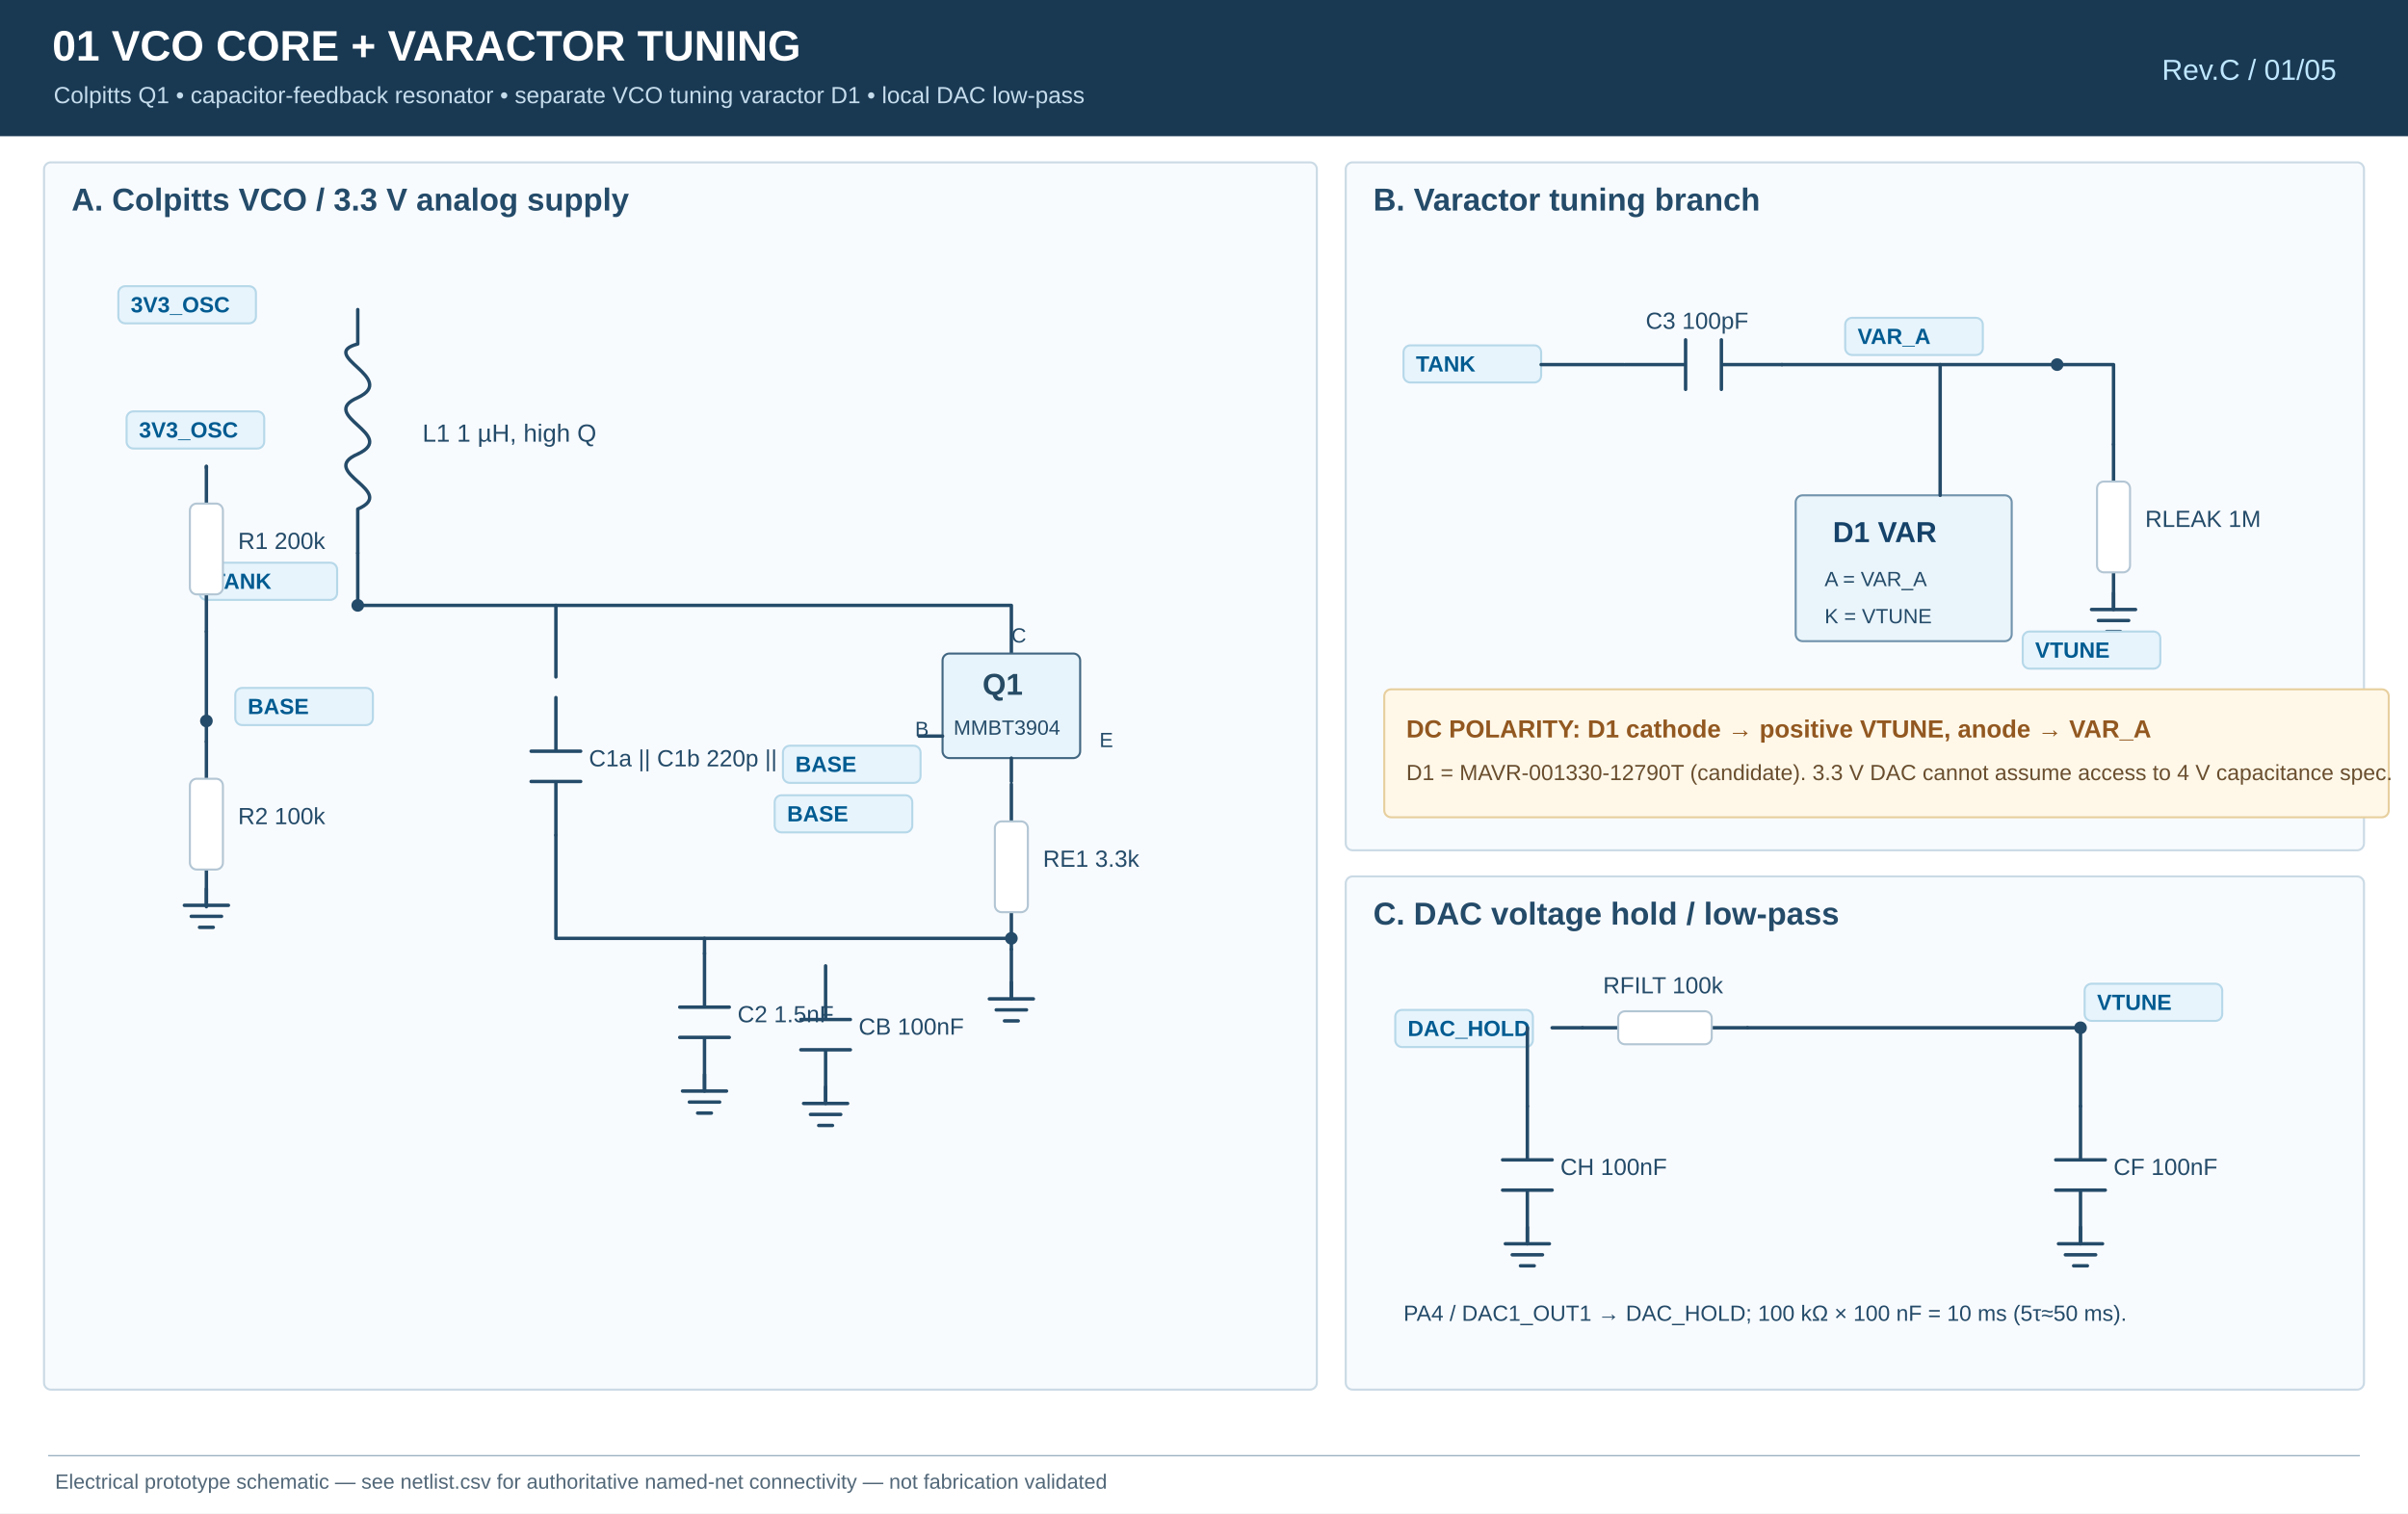
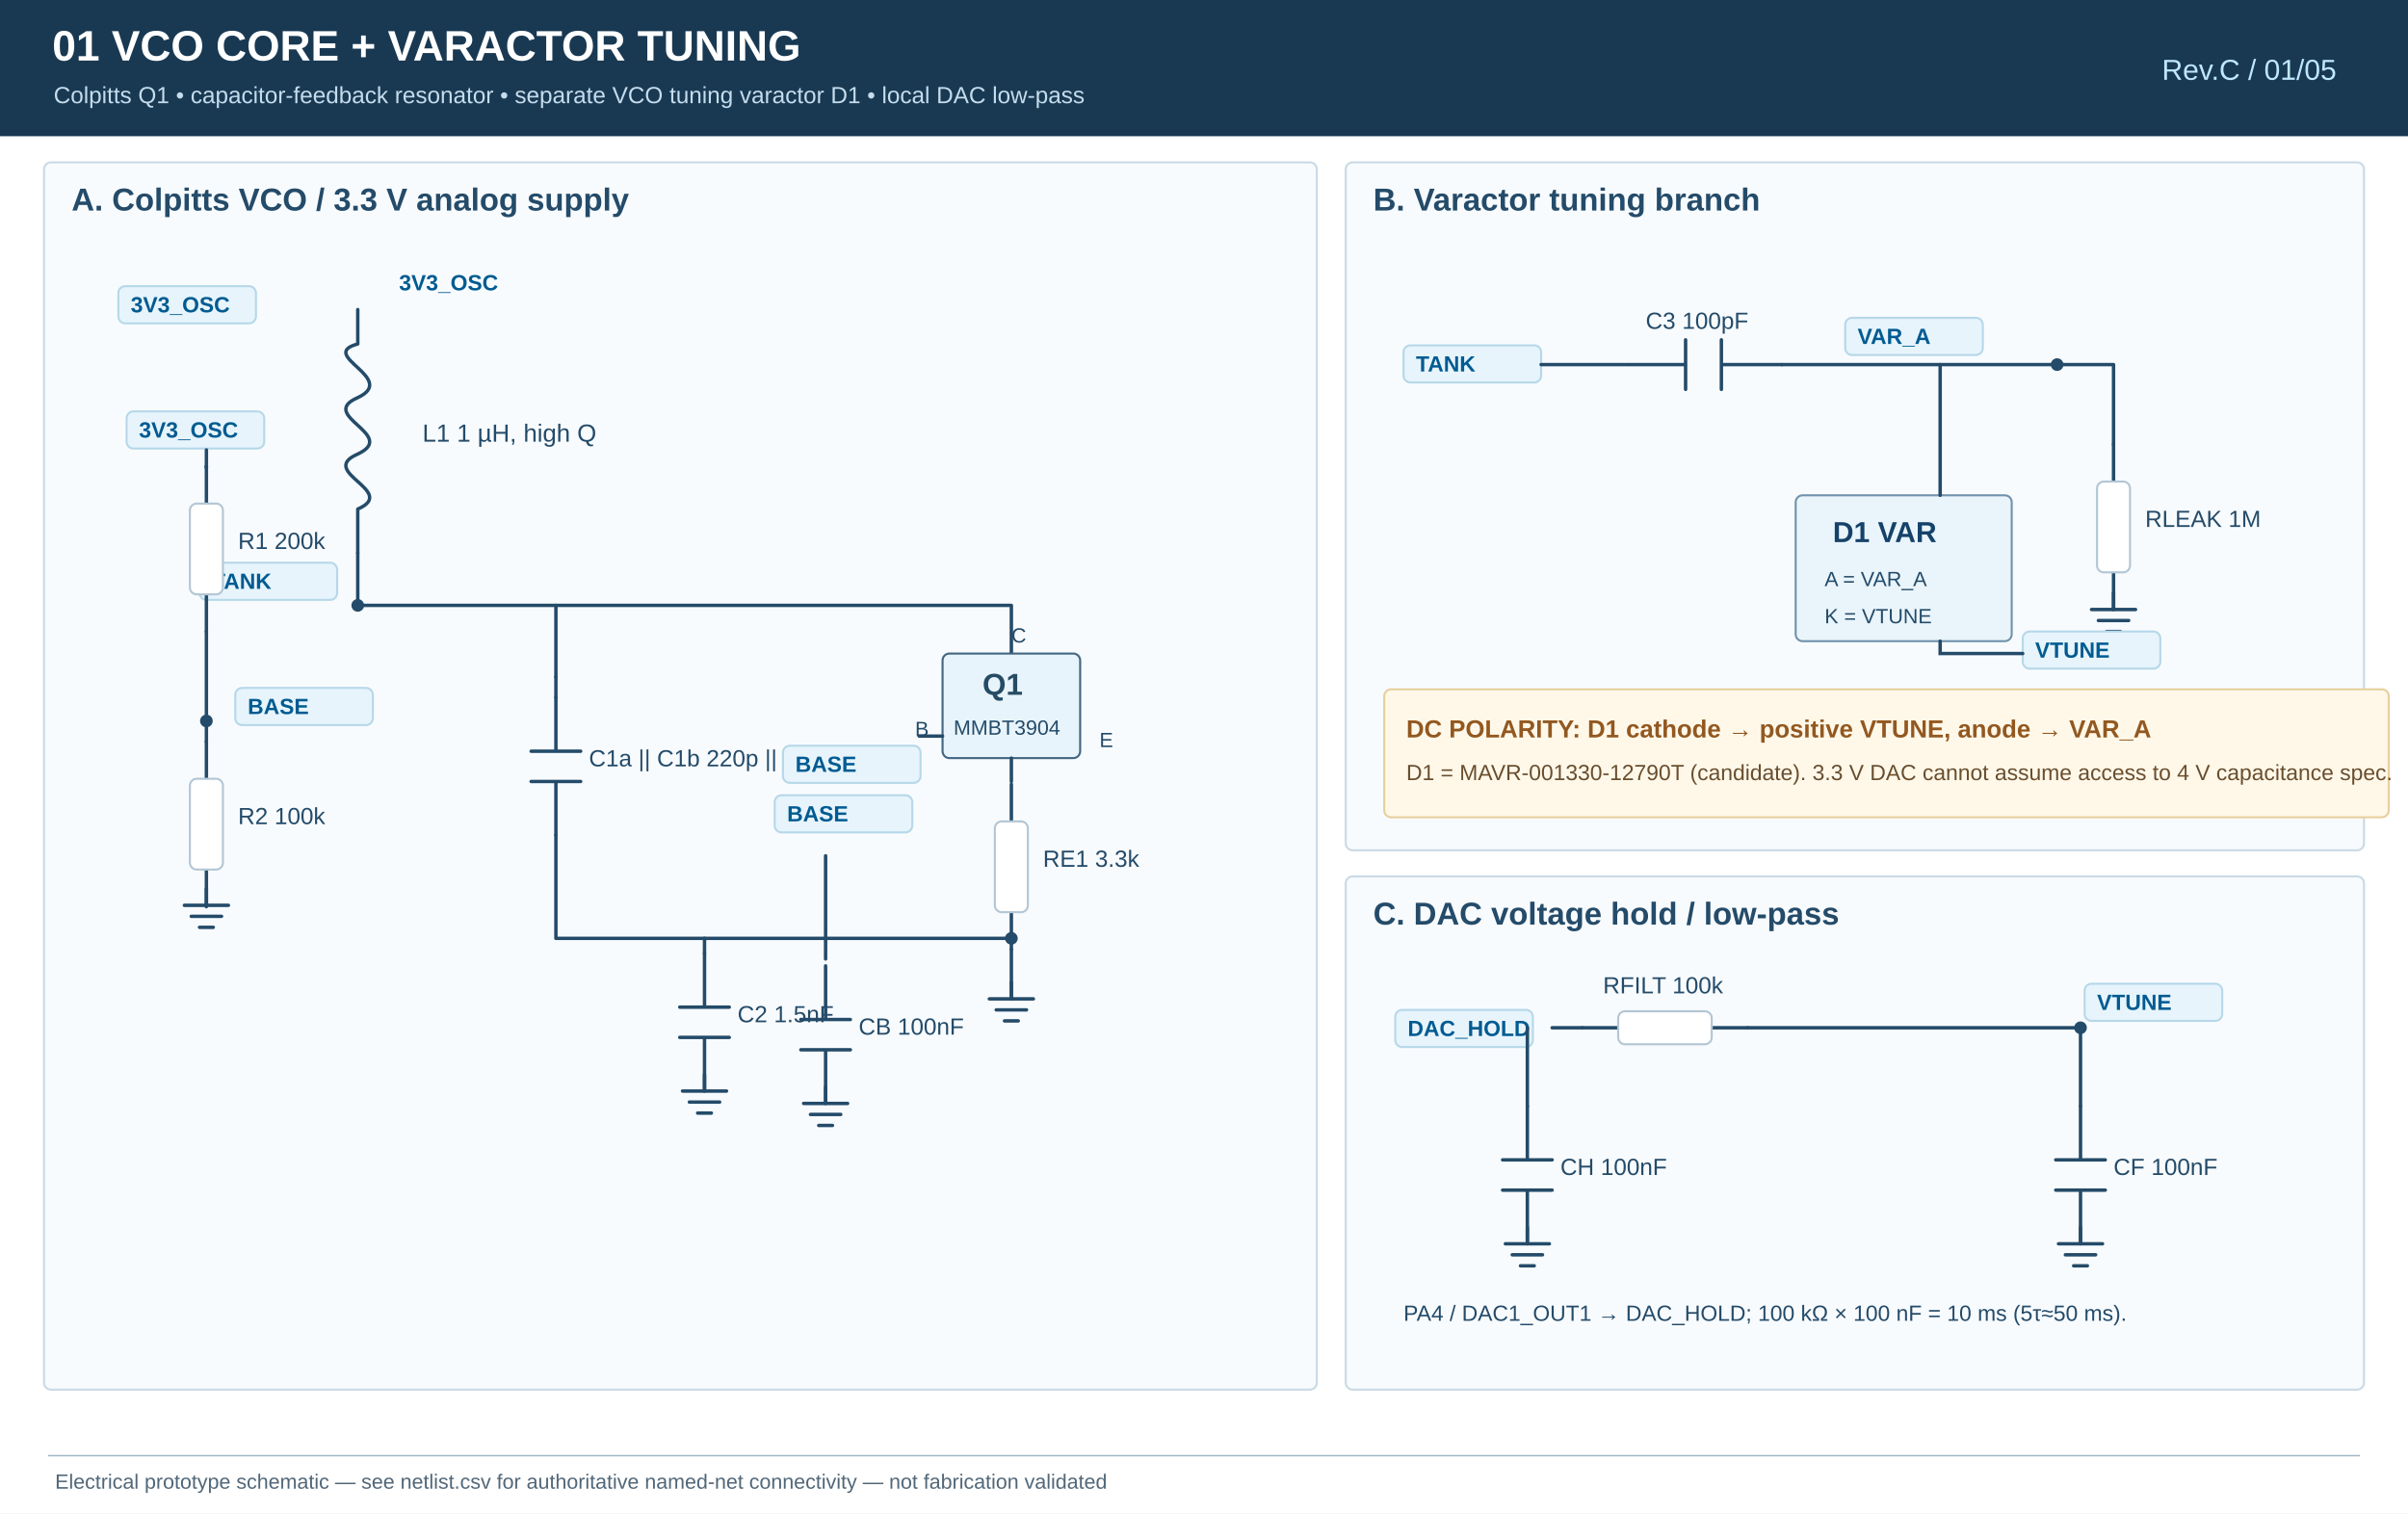
<svg xmlns="http://www.w3.org/2000/svg" viewBox="0 0 1750 1100" width="1750" height="1100">
  <rect width="1750" height="1100" fill="white" />
  <rect width="1750" height="99" fill="#193953" />
  <text x="38" y="44" font-size="31" font-weight="700" fill="white" font-family="Arial,Noto Sans CJK SC,sans-serif">01   VCO CORE + VARACTOR TUNING</text>
  <text x="39" y="75" font-size="17" fill="#c5dcec" font-family="Arial,Noto Sans CJK SC,sans-serif">Colpitts Q1 • capacitor-feedback resonator • separate VCO tuning varactor D1 • local DAC low-pass</text>
  <text x="1698" y="58" font-size="21" text-anchor="end" fill="#bfe7ff" font-family="Arial,sans-serif">Rev.C / 01/05</text>
  <rect x="32" y="118" width="925" height="892" rx="5" fill="#f8fbfe" stroke="#cadae5" stroke-width="1.5" />
  <text x="52" y="153" font-family="Arial,Noto Sans CJK SC,sans-serif" font-size="23" fill="#244b69" font-weight="700">A. Colpitts VCO / 3.3 V analog supply</text>
  <rect x="978" y="118" width="740" height="500" rx="5" fill="#f8fbfe" stroke="#cadae5" stroke-width="1.5" />
  <text x="998" y="153" font-family="Arial,Noto Sans CJK SC,sans-serif" font-size="23" fill="#244b69" font-weight="700">B. Varactor tuning branch</text>
  <rect x="978" y="637" width="740" height="373" rx="5" fill="#f8fbfe" stroke="#cadae5" stroke-width="1.5" />
  <text x="998" y="672" font-family="Arial,Noto Sans CJK SC,sans-serif" font-size="23" fill="#244b69" font-weight="700">C. DAC voltage hold / low-pass</text>
  <rect x="86" y="208" width="100" height="27" rx="5" fill="#e7f4fc" stroke="#b6d8e9" stroke-width="1.5" />
  <text x="95" y="227" font-family="Arial,Noto Sans CJK SC,sans-serif" font-size="16" fill="#005b91" font-weight="700">3V3_OSC</text>
  <path d="M260 225 V250 C230 258 290 275 260 289 C230 302 290 316 260 330 C230 343 290 357 260 370 V402" fill="none" stroke="#244b69" stroke-width="2.5" stroke-linecap="round" stroke-linejoin="round" />
  <text x="307" y="321" font-family="Arial,Noto Sans CJK SC,sans-serif" font-size="18" fill="#244b69">L1    1 µH, high Q</text>
  <path d="M260 402 L260 440 L735 440 L735 475" fill="none" stroke="#244b69" stroke-width="2.5" stroke-linecap="round" stroke-linejoin="round" />
  <circle cx="260" cy="440" r="4.6" fill="#244b69" />
  <rect x="145" y="409" width="100" height="27" rx="5" fill="#e7f4fc" stroke="#b6d8e9" stroke-width="1.5" />
  <text x="154" y="428" font-family="Arial,Noto Sans CJK SC,sans-serif" font-size="16" fill="#005b91" font-weight="700">TANK</text>
  <path d="M404 440 L404 492" fill="none" stroke="#244b69" stroke-width="2.5" stroke-linecap="round" stroke-linejoin="round" />
  <path d="M404 507v39 M386 546h36 M386 568h36 M404 568v39" fill="none" stroke="#244b69" stroke-width="2.5" stroke-linecap="round" stroke-linejoin="round" />
  <text x="428" y="557" font-family="Arial,Noto Sans CJK SC,sans-serif" font-size="17" fill="#244b69">C1a || C1b 220p || 47p</text>
  <path d="M404 607 L404 682 L735 682" fill="none" stroke="#244b69" stroke-width="2.5" stroke-linecap="round" stroke-linejoin="round" />
  <rect x="685" y="475" width="100" height="76" rx="5" fill="#e8f4fb" stroke="#426782" stroke-width="1.5" />
  <text x="714" y="505" font-family="Arial,Noto Sans CJK SC,sans-serif" font-size="22" fill="#264b64" font-weight="700">Q1</text>
  <text x="693" y="534" font-family="Arial,Noto Sans CJK SC,sans-serif" font-size="15" fill="#244b69">MMBT3904</text>
  <text x="735" y="467" font-family="Arial,Noto Sans CJK SC,sans-serif" font-size="15" fill="#244b69">C</text>
  <text x="799" y="543" font-family="Arial,Noto Sans CJK SC,sans-serif" font-size="15" fill="#244b69">E</text>
  <text x="665" y="535" font-family="Arial,Noto Sans CJK SC,sans-serif" font-size="15" fill="#244b69">B</text>
  <path d="M735 551V568" fill="none" stroke="#244b69" stroke-width="2.5" stroke-linecap="round" stroke-linejoin="round" />
  <path d="M735 570v27 M735 663v27" fill="none" stroke="#244b69" stroke-width="2.5" stroke-linecap="round" stroke-linejoin="round" />
  <rect x="723" y="597" width="24" height="66" rx="5" fill="#fff" stroke="#b3c6d4" stroke-width="1.5" />
  <text x="758" y="630" font-family="Arial,Noto Sans CJK SC,sans-serif" font-size="17" fill="#244b69">RE1 3.3k</text>
  <path d="M735 690 L735 726" fill="none" stroke="#244b69" stroke-width="2.5" stroke-linecap="round" stroke-linejoin="round" />
  <path d="M735 714V726 M719 726h32 M724 734h22 M730 742h10" fill="none" stroke="#244b69" stroke-width="2.5" stroke-linecap="round" stroke-linejoin="round" />
  <circle cx="735" cy="682" r="4.6" fill="#244b69" />
  <path d="M512 693v39 M494 732h36 M494 754h36 M512 754v39" fill="none" stroke="#244b69" stroke-width="2.5" stroke-linecap="round" stroke-linejoin="round" />
  <text x="536" y="743" font-family="Arial,Noto Sans CJK SC,sans-serif" font-size="17" fill="#244b69">C2 1.5nF</text>
  <path d="M512 682 L512 693" fill="none" stroke="#244b69" stroke-width="2.5" stroke-linecap="round" stroke-linejoin="round" />
  <path d="M512 781V793 M496 793h32 M501 801h22 M507 809h10" fill="none" stroke="#244b69" stroke-width="2.5" stroke-linecap="round" stroke-linejoin="round" />
  <rect x="569" y="542" width="100" height="27" rx="5" fill="#e7f4fc" stroke="#b6d8e9" stroke-width="1.5" />
  <text x="578" y="561" font-family="Arial,Noto Sans CJK SC,sans-serif" font-size="16" fill="#005b91" font-weight="700">BASE</text>
  <path d="M668 535H685" fill="none" stroke="#244b69" stroke-width="2.5" stroke-linecap="round" stroke-linejoin="round" />
  <rect x="92" y="299" width="100" height="27" rx="5" fill="#e7f4fc" stroke="#b6d8e9" stroke-width="1.5" />
  <text x="101" y="318" font-family="Arial,Noto Sans CJK SC,sans-serif" font-size="16" fill="#005b91" font-weight="700">3V3_OSC</text>
  <path d="M150 339v27 M150 432v27" fill="none" stroke="#244b69" stroke-width="2.5" stroke-linecap="round" stroke-linejoin="round" />
  <rect x="138" y="366" width="24" height="66" rx="5" fill="#fff" stroke="#b3c6d4" stroke-width="1.5" />
  <text x="173" y="399" font-family="Arial,Noto Sans CJK SC,sans-serif" font-size="17" fill="#244b69">R1 200k</text>
  <path d="M150 340 L150 339" fill="none" stroke="#244b69" stroke-width="2.5" stroke-linecap="round" stroke-linejoin="round" />
  <path d="M150 459 L150 524" fill="none" stroke="#244b69" stroke-width="2.5" stroke-linecap="round" stroke-linejoin="round" />
  <circle cx="150" cy="524" r="4.6" fill="#244b69" />
  <rect x="171" y="500" width="100" height="27" rx="5" fill="#e7f4fc" stroke="#b6d8e9" stroke-width="1.5" />
  <text x="180" y="519" font-family="Arial,Noto Sans CJK SC,sans-serif" font-size="16" fill="#005b91" font-weight="700">BASE</text>
  <path d="M150 539v27 M150 632v27" fill="none" stroke="#244b69" stroke-width="2.5" stroke-linecap="round" stroke-linejoin="round" />
  <rect x="138" y="566" width="24" height="66" rx="5" fill="#fff" stroke="#b3c6d4" stroke-width="1.5" />
  <text x="173" y="599" font-family="Arial,Noto Sans CJK SC,sans-serif" font-size="17" fill="#244b69">R2 100k</text>
  <path d="M150 524 L150 539" fill="none" stroke="#244b69" stroke-width="2.5" stroke-linecap="round" stroke-linejoin="round" />
  <path d="M150 646V658 M134 658h32 M139 666h22 M145 674h10" fill="none" stroke="#244b69" stroke-width="2.5" stroke-linecap="round" stroke-linejoin="round" />
  <rect x="563" y="578" width="100" height="27" rx="5" fill="#e7f4fc" stroke="#b6d8e9" stroke-width="1.5" />
  <text x="572" y="597" font-family="Arial,Noto Sans CJK SC,sans-serif" font-size="16" fill="#005b91" font-weight="700">BASE</text>
  <path d="M600 702v39 M582 741h36 M582 763h36 M600 763v39" fill="none" stroke="#244b69" stroke-width="2.5" stroke-linecap="round" stroke-linejoin="round" />
  <text x="624" y="752" font-family="Arial,Noto Sans CJK SC,sans-serif" font-size="17" fill="#244b69">CB 100nF</text>
  <path d="M600 790V802 M584 802h32 M589 810h22 M595 818h10" fill="none" stroke="#244b69" stroke-width="2.5" stroke-linecap="round" stroke-linejoin="round" />
  <rect x="1020" y="251" width="100" height="27" rx="5" fill="#e7f4fc" stroke="#b6d8e9" stroke-width="1.5" />
  <text x="1029" y="270" font-family="Arial,Noto Sans CJK SC,sans-serif" font-size="16" fill="#005b91" font-weight="700">TANK</text>
  <path d="M1120 265 L1180 265" fill="none" stroke="#244b69" stroke-width="2.5" stroke-linecap="round" stroke-linejoin="round" />
  <path d="M1181 265h44 M1225 247v36 M1251 247v36 M1251 265h44" fill="none" stroke="#244b69" stroke-width="2.5" stroke-linecap="round" stroke-linejoin="round" />
  <text x="1196" y="239" font-family="Arial,Noto Sans CJK SC,sans-serif" font-size="17" fill="#244b69">C3 100pF</text>
  <path d="M1295 265 L1495 265" fill="none" stroke="#244b69" stroke-width="2.5" stroke-linecap="round" stroke-linejoin="round" />
  <circle cx="1495" cy="265" r="4.6" fill="#244b69" />
  <rect x="1341" y="231" width="100" height="27" rx="5" fill="#e7f4fc" stroke="#b6d8e9" stroke-width="1.5" />
  <text x="1350" y="250" font-family="Arial,Noto Sans CJK SC,sans-serif" font-size="16" fill="#005b91" font-weight="700">VAR_A</text>
  <path d="M1536 323v27 M1536 416v27" fill="none" stroke="#244b69" stroke-width="2.5" stroke-linecap="round" stroke-linejoin="round" />
  <rect x="1524" y="350" width="24" height="66" rx="5" fill="#fff" stroke="#b3c6d4" stroke-width="1.5" />
  <text x="1559" y="383" font-family="Arial,Noto Sans CJK SC,sans-serif" font-size="17" fill="#244b69">RLEAK 1M</text>
  <path d="M1495 265 L1536 265 L1536 323" fill="none" stroke="#244b69" stroke-width="2.5" stroke-linecap="round" stroke-linejoin="round" />
  <path d="M1536 431V443 M1520 443h32 M1525 451h22 M1531 459h10" fill="none" stroke="#244b69" stroke-width="2.5" stroke-linecap="round" stroke-linejoin="round" />
  <rect x="1305" y="360" width="157" height="106" rx="5" fill="#eaf5fb" stroke="#7193ac" stroke-width="1.5" />
  <text x="1332" y="394" font-family="Arial,Noto Sans CJK SC,sans-serif" font-size="21" fill="#154269" font-weight="700">D1 VAR</text>
  <text x="1326" y="426" font-family="Arial,Noto Sans CJK SC,sans-serif" font-size="15" fill="#244b69">A = VAR_A</text>
  <text x="1326" y="453" font-family="Arial,Noto Sans CJK SC,sans-serif" font-size="15" fill="#244b69">K = VTUNE</text>
  <path d="M1410 265 L1410 360" fill="none" stroke="#244b69" stroke-width="2.5" stroke-linecap="round" stroke-linejoin="round" />
  <rect x="1470" y="459" width="100" height="27" rx="5" fill="#e7f4fc" stroke="#b6d8e9" stroke-width="1.5" />
  <text x="1479" y="478" font-family="Arial,Noto Sans CJK SC,sans-serif" font-size="16" fill="#005b91" font-weight="700">VTUNE</text>
  <rect x="1006" y="501" width="730" height="93" rx="5" fill="#fff8e9" stroke="#e7cf9e" stroke-width="1.5" />
  <text x="1022" y="536" font-family="Arial,Noto Sans CJK SC,sans-serif" font-size="18" fill="#925820" font-weight="700">DC POLARITY: D1 cathode → positive VTUNE, anode → VAR_A</text>
  <text x="1022" y="567" font-family="Arial,Noto Sans CJK SC,sans-serif" font-size="16" fill="#694e2e">D1 = MAVR-001330-12790T (candidate). 3.3 V DAC cannot assume access to 4 V capacitance spec.</text>
  <rect x="1014" y="734" width="100" height="27" rx="5" fill="#e7f4fc" stroke="#b6d8e9" stroke-width="1.5" />
  <text x="1023" y="753" font-family="Arial,Noto Sans CJK SC,sans-serif" font-size="16" fill="#005b91" font-weight="700">DAC_HOLD</text>
  <path d="M1128 747 L1150 747" fill="none" stroke="#244b69" stroke-width="2.5" stroke-linecap="round" stroke-linejoin="round" />
  <path d="M1150 747h26 M1244 747h26" fill="none" stroke="#244b69" stroke-width="2.5" stroke-linecap="round" stroke-linejoin="round" />
  <rect x="1176" y="735" width="68" height="24" rx="5" fill="#fff" stroke="#b3c6d4" stroke-width="1.5" />
  <text x="1165" y="722" font-family="Arial,Noto Sans CJK SC,sans-serif" font-size="17" fill="#244b69">RFILT 100k</text>
  <path d="M1270 747 L1512 747" fill="none" stroke="#244b69" stroke-width="2.5" stroke-linecap="round" stroke-linejoin="round" />
  <rect x="1515" y="715" width="100" height="27" rx="5" fill="#e7f4fc" stroke="#b6d8e9" stroke-width="1.5" />
  <text x="1524" y="734" font-family="Arial,Noto Sans CJK SC,sans-serif" font-size="16" fill="#005b91" font-weight="700">VTUNE</text>
  <circle cx="1512" cy="747" r="4.6" fill="#244b69" />
  <path d="M1110 804v39 M1092 843h36 M1092 865h36 M1110 865v39" fill="none" stroke="#244b69" stroke-width="2.5" stroke-linecap="round" stroke-linejoin="round" />
  <text x="1134" y="854" font-family="Arial,Noto Sans CJK SC,sans-serif" font-size="17" fill="#244b69">CH 100nF</text>
  <path d="M1110 747 L1110 804" fill="none" stroke="#244b69" stroke-width="2.5" stroke-linecap="round" stroke-linejoin="round" />
  <path d="M1110 892V904 M1094 904h32 M1099 912h22 M1105 920h10" fill="none" stroke="#244b69" stroke-width="2.5" stroke-linecap="round" stroke-linejoin="round" />
  <path d="M1512 804v39 M1494 843h36 M1494 865h36 M1512 865v39" fill="none" stroke="#244b69" stroke-width="2.5" stroke-linecap="round" stroke-linejoin="round" />
  <text x="1536" y="854" font-family="Arial,Noto Sans CJK SC,sans-serif" font-size="17" fill="#244b69">CF 100nF</text>
  <path d="M1512 747 L1512 804" fill="none" stroke="#244b69" stroke-width="2.5" stroke-linecap="round" stroke-linejoin="round" />
  <path d="M1512 892V904 M1496 904h32 M1501 912h22 M1507 920h10" fill="none" stroke="#244b69" stroke-width="2.5" stroke-linecap="round" stroke-linejoin="round" />
  <text x="1020" y="960" font-family="Arial,Noto Sans CJK SC,sans-serif" font-size="16" fill="#244b69">PA4 / DAC1_OUT1 → DAC_HOLD; 100 kΩ × 100 nF = 10 ms (5τ≈50 ms).</text>
  <path d="M35 1058h1680" stroke="#9eb4c4" />
  <text x="40" y="1082" font-size="15" fill="#516778" font-family="Arial,sans-serif">Electrical prototype schematic — see netlist.csv for authoritative named-net connectivity — not fabrication validated</text>
+   <g fill="none" stroke="#244b69" stroke-width="2.5" stroke-linecap="round">
+     <path d="M404 492V507 M600 697V622 M150 327V339 M1410 466V475H1470" />
+   </g>
+   <text x="290" y="211" font-size="16" font-family="Arial,sans-serif" font-weight="700" fill="#005b91">3V3_OSC</text>
</svg>
